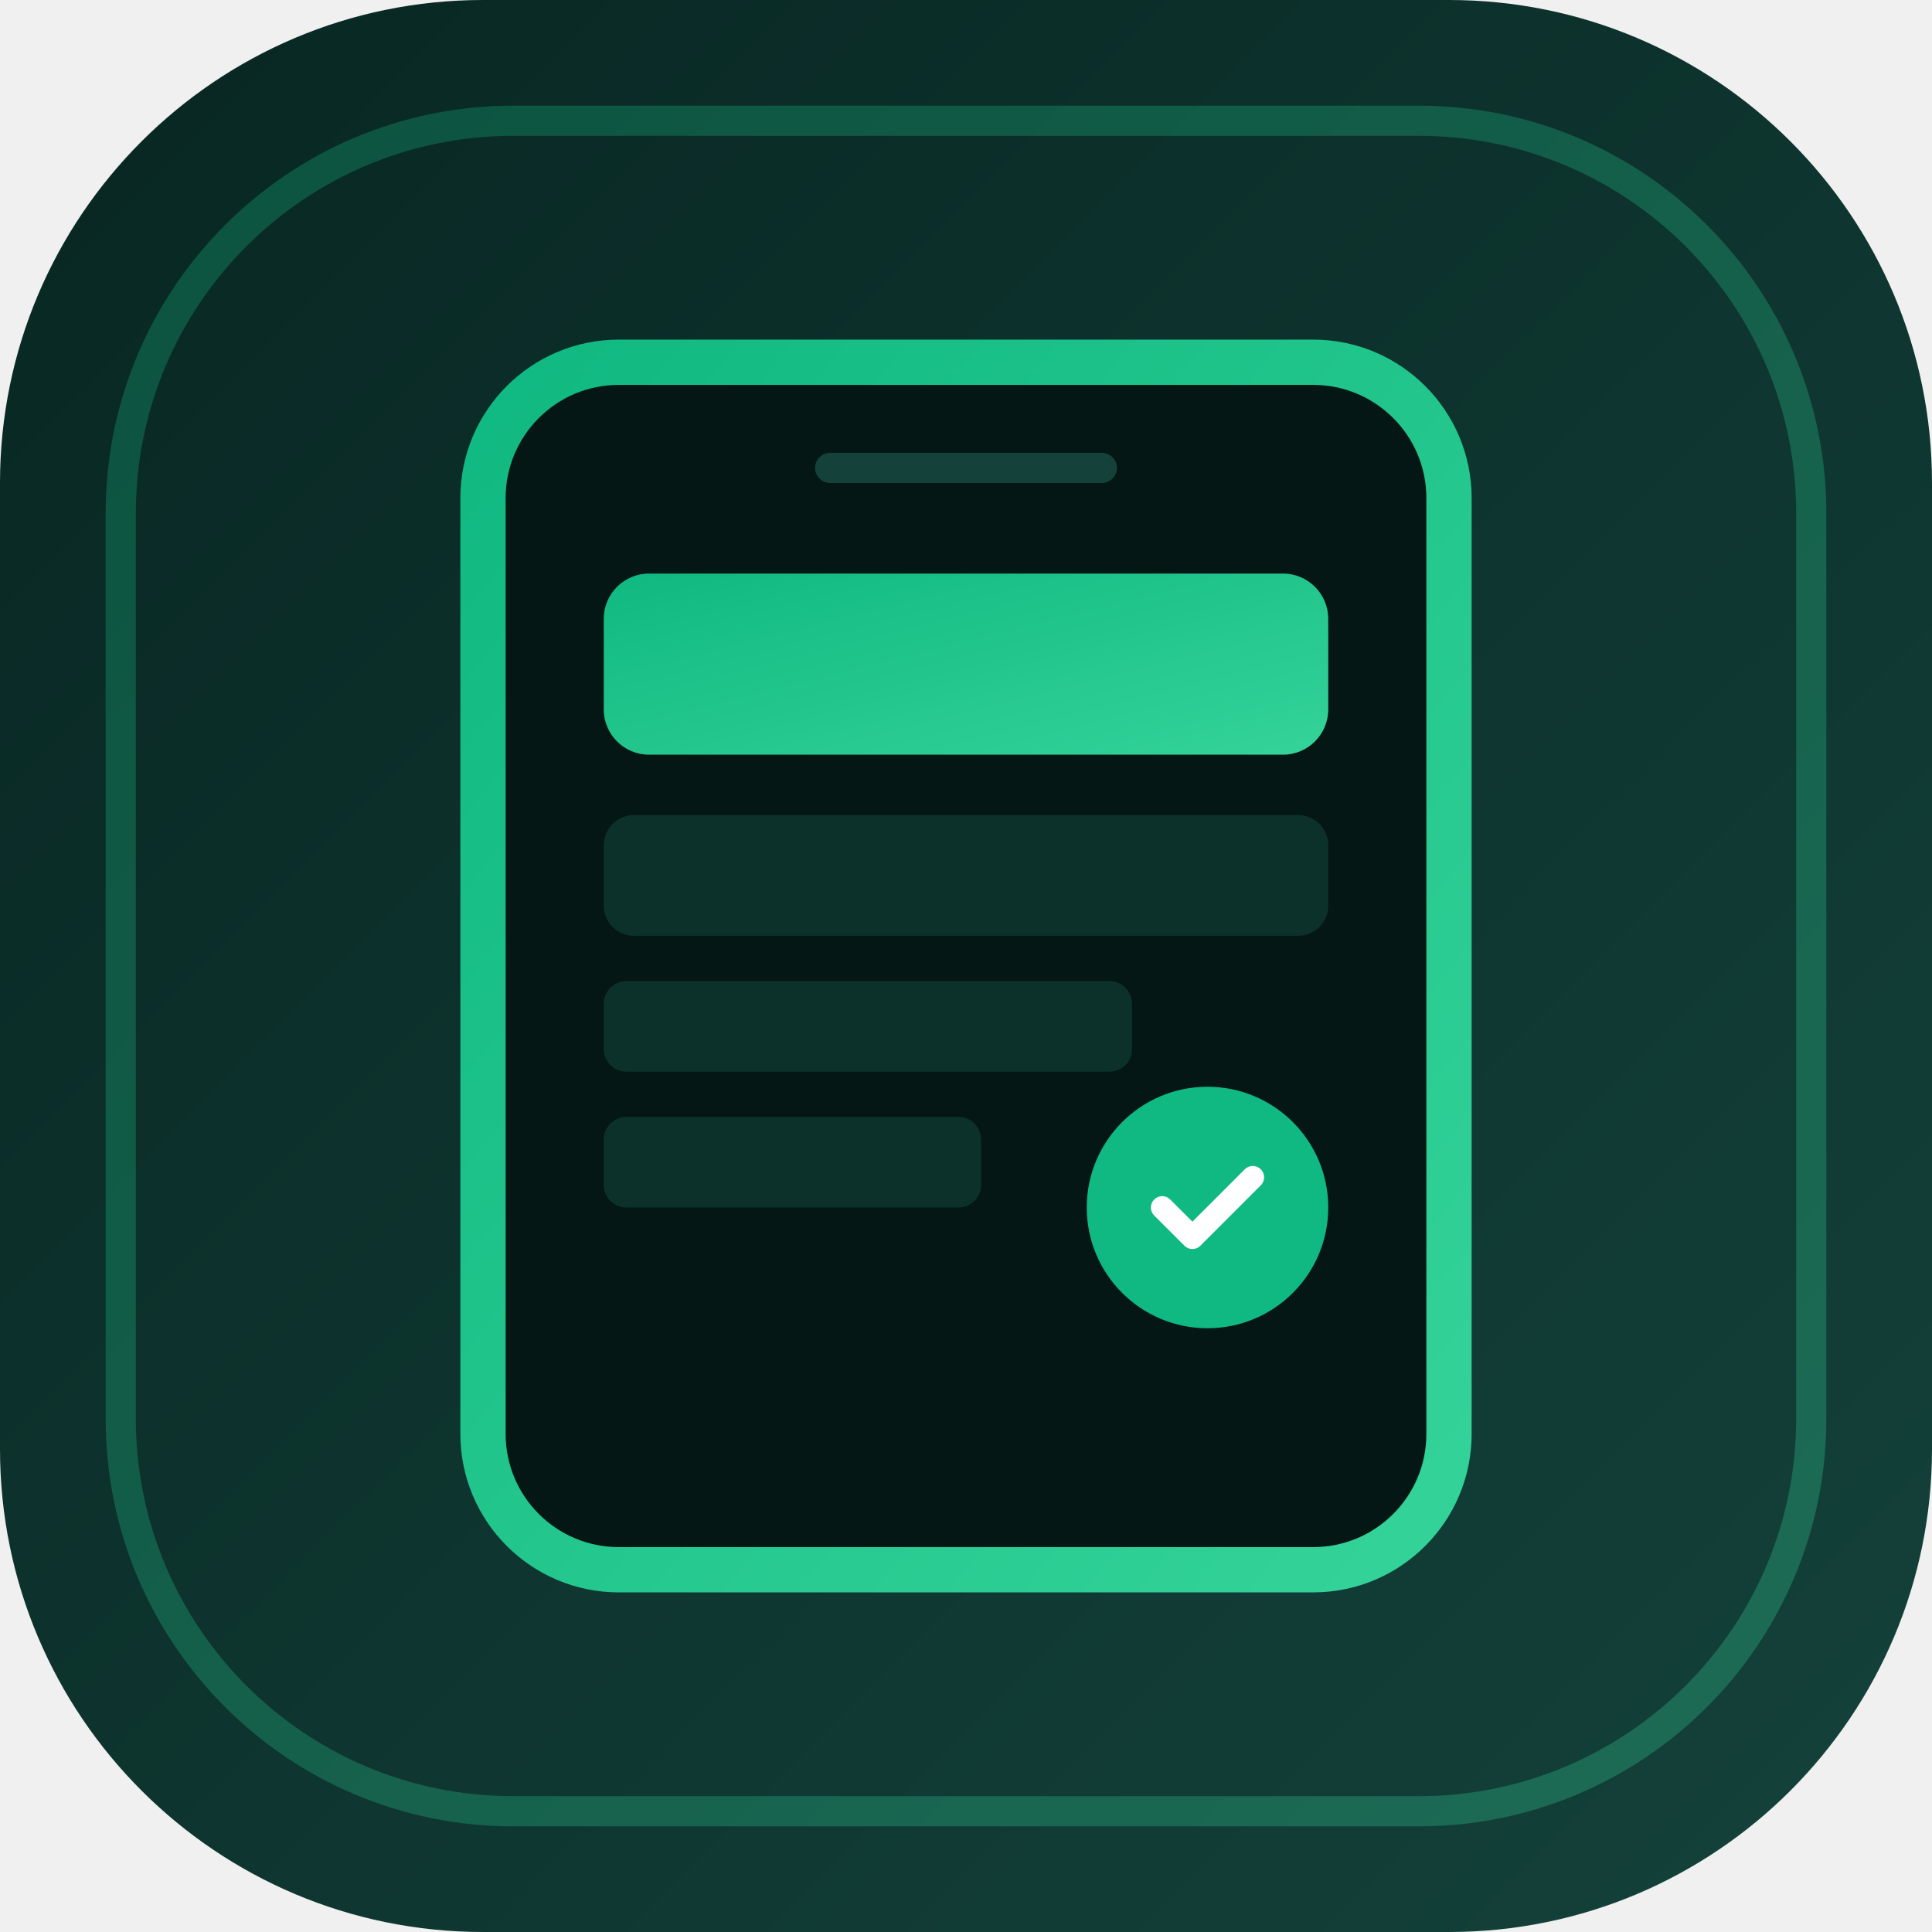
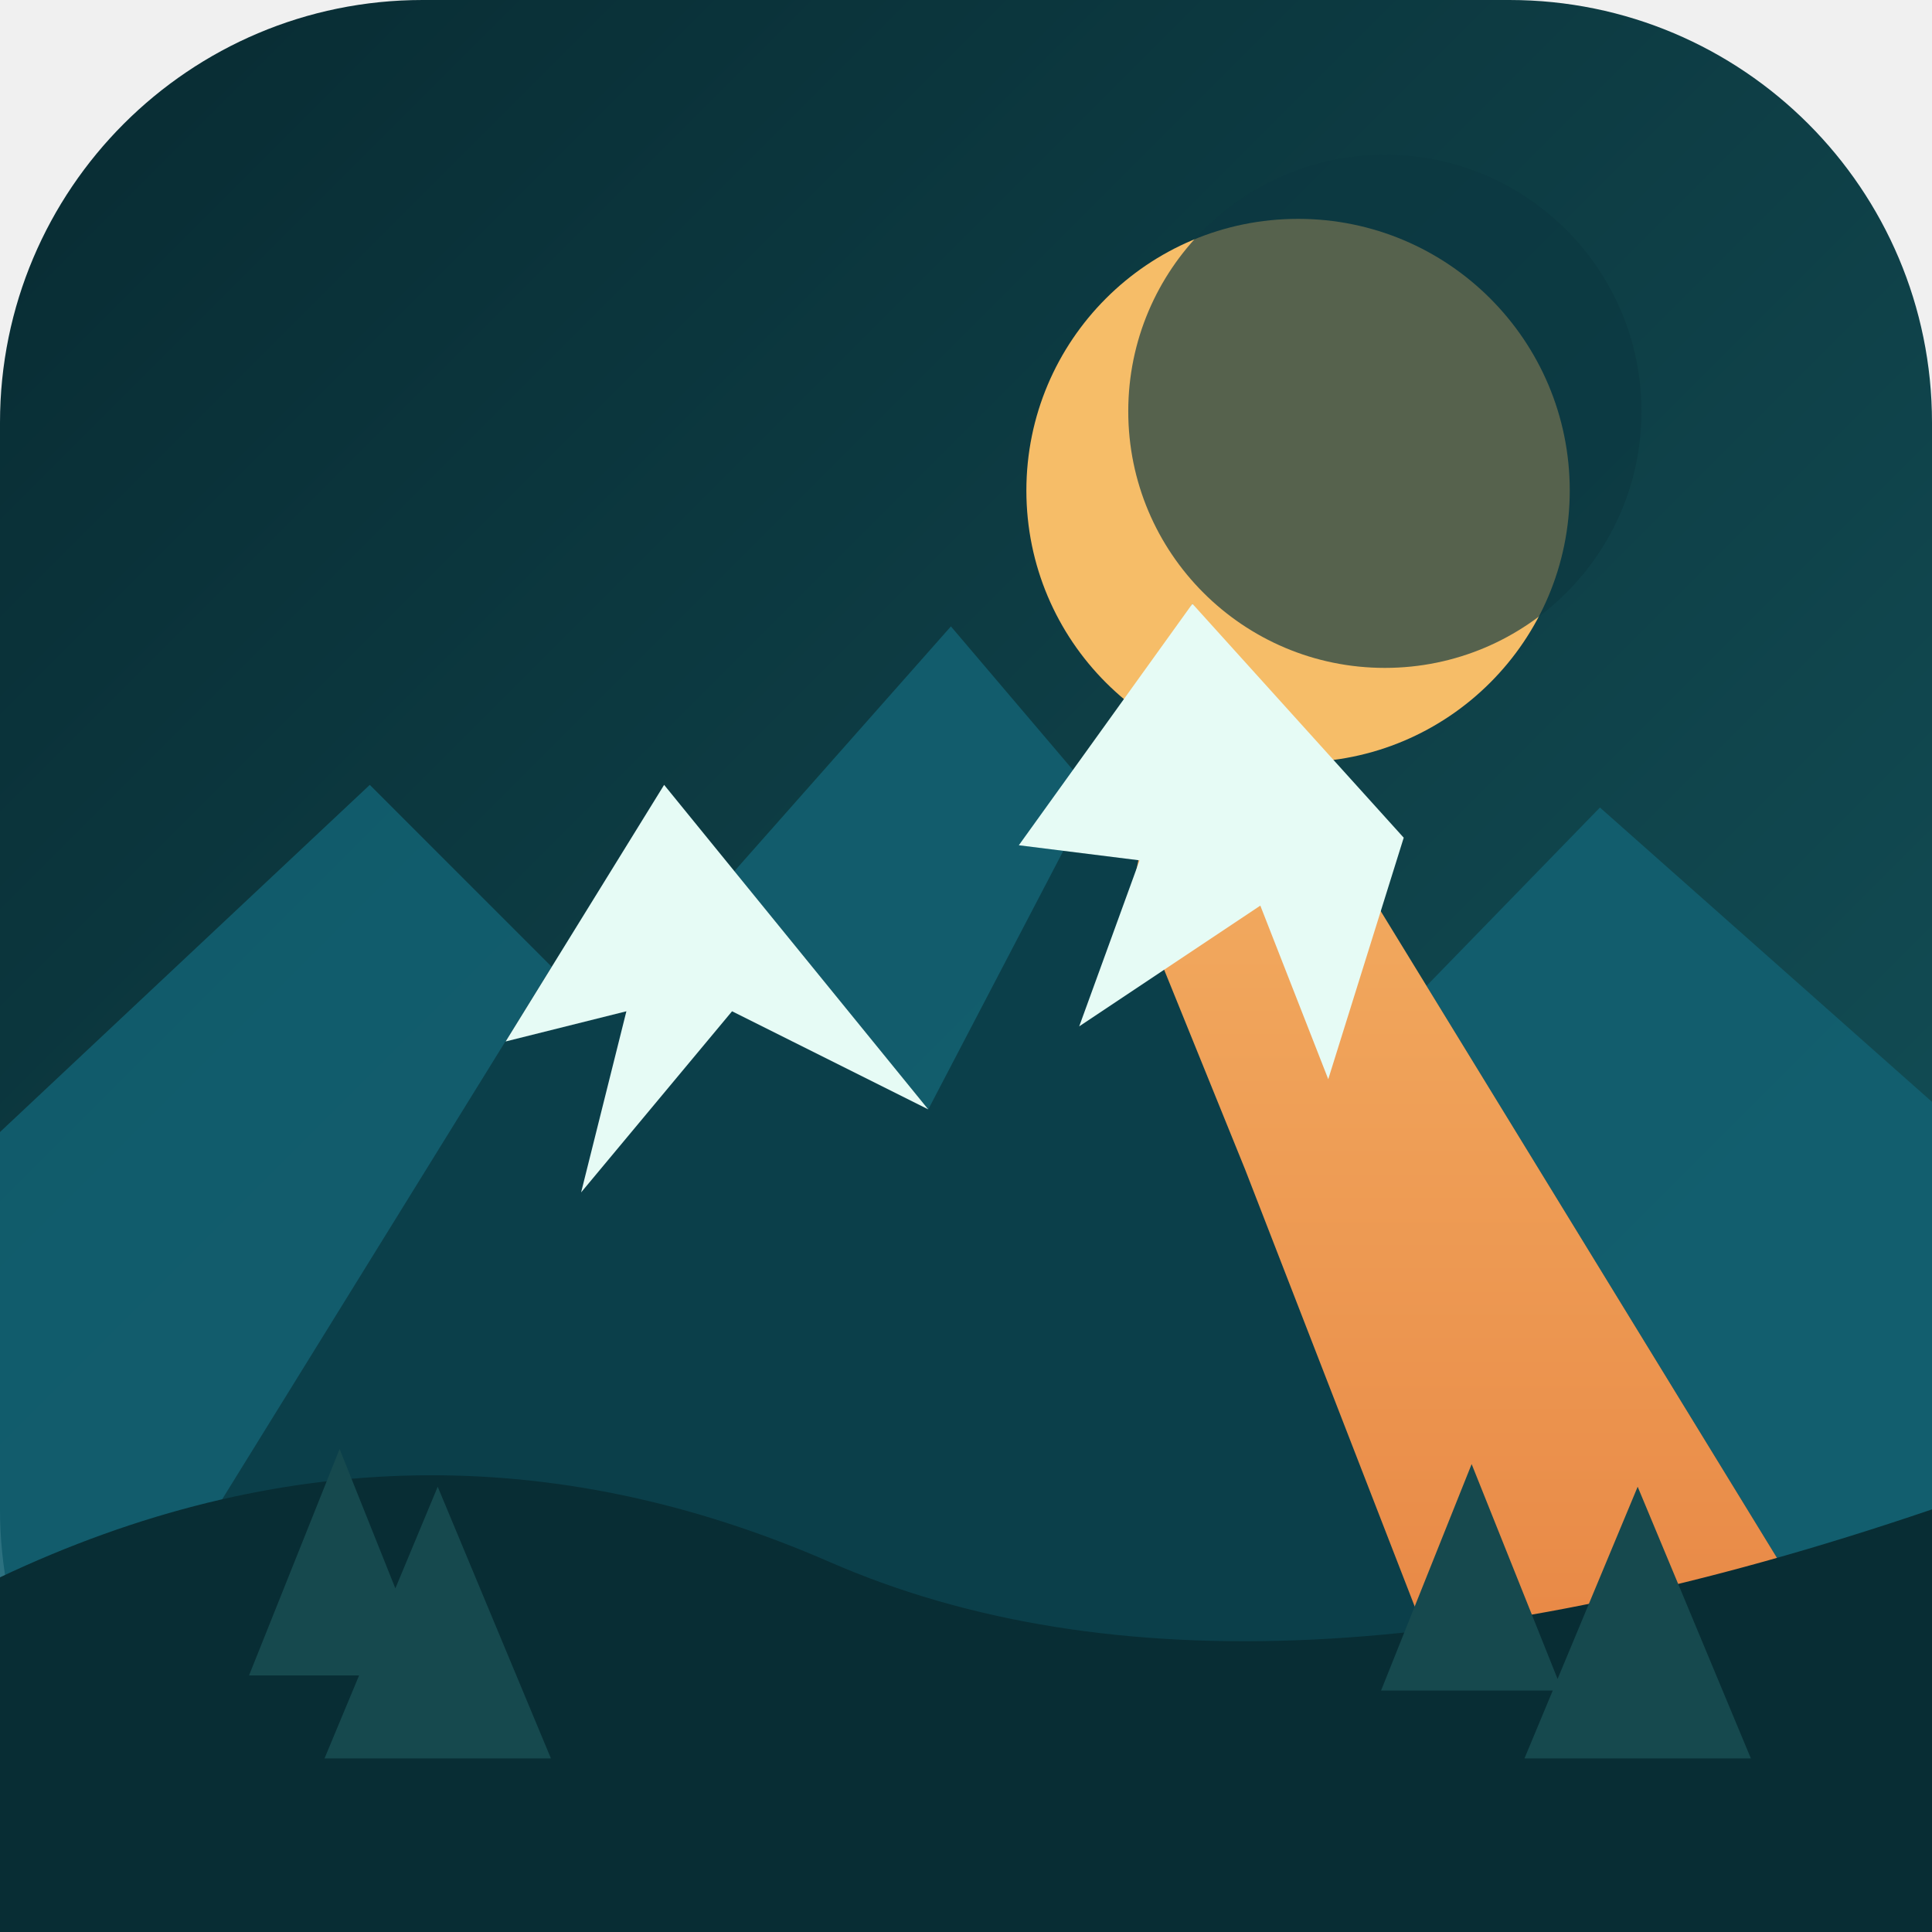
<svg xmlns="http://www.w3.org/2000/svg" viewBox="0 0 512 512" width="512" height="512">
  <defs>
-     <linearGradient id="bg" x1="0%" y1="0%" x2="100%" y2="100%">
-       <stop offset="0%" stop-color="#082622" />
-       <stop offset="100%" stop-color="#14423b" />
+     <linearGradient id="sky" x1="0" y1="0" x2="1" y2="1">
+       <stop offset="0" stop-color="#082b32" />
+       <stop offset="1" stop-color="#14535b" />
    </linearGradient>
-     <linearGradient id="accent" x1="0%" y1="0%" x2="100%" y2="100%">
-       <stop offset="0%" stop-color="#10b981" />
-       <stop offset="100%" stop-color="#34d399" />
+     <linearGradient id="warm" x1="0" y1="0" x2="0" y2="1">
+       <stop offset="0" stop-color="#f5b567" />
+       <stop offset="1" stop-color="#e88745" />
    </linearGradient>
  </defs>
-   <rect width="512" height="512" rx="128" fill="url(#bg)" />
-   <rect x="32" y="32" width="448" height="448" rx="104" fill="none" stroke="url(#accent)" stroke-width="8" opacity="0.3" />
-   <rect x="128" y="96" width="256" height="320" rx="36" fill="#041714" stroke="url(#accent)" stroke-width="12" />
-   <rect x="216" y="120" width="80" height="8" rx="4" fill="#14423b" />
-   <rect x="160" y="152" width="192" height="48" rx="12" fill="url(#accent)" />
-   <rect x="160" y="216" width="192" height="32" rx="8" fill="#0c312b" />
-   <rect x="160" y="260" width="140" height="24" rx="6" fill="#0c312b" />
-   <rect x="160" y="296" width="100" height="24" rx="6" fill="#0c312b" />
-   <circle cx="320" cy="320" r="32" fill="#10b981" />
-   <path d="M308 320l8 8 16-16" fill="none" stroke="#ffffff" stroke-width="6" stroke-linecap="round" stroke-linejoin="round" />
+   <rect width="512" height="512" rx="112" fill="url(#sky)" />
+   <circle cx="344" cy="130" r="72" fill="#f6bd68" />
+   <circle cx="367" cy="109" r="68" fill="#0b3840" opacity=".68" />
+   <g fill="#126071" opacity=".88">
+     <path d="M0 300 98 208 160 270 252 166 354 286 424 214 512 292V512H0Z" />
+   </g>
+   <path d="M30 444 176 208 246 294 316 160 490 444Z" fill="#0b3f4a" />
+   <path d="M316 160 490 444H382L330 310 300 236Z" fill="url(#warm)" />
+   <path d="M316 160 270 224 302 228 286 272 334 240 352 286 372 222Z" fill="#e6fbf5" />
+   <path d="M176 208 134 276 166 268 154 316 194 268 246 294Z" fill="#e6fbf5" />
+   <path d="M0 418Q110 366 220 414T512 400V512H0Z" fill="#082d34" />
+   <g fill="#16494e">
+     <path d="M66 444 90 384 114 444Z M86 466 116 394 146 466Z" />
+     <path d="M366 448 390 388 414 448Z M404 466 434 394 464 466Z" />
+   </g>
</svg>
